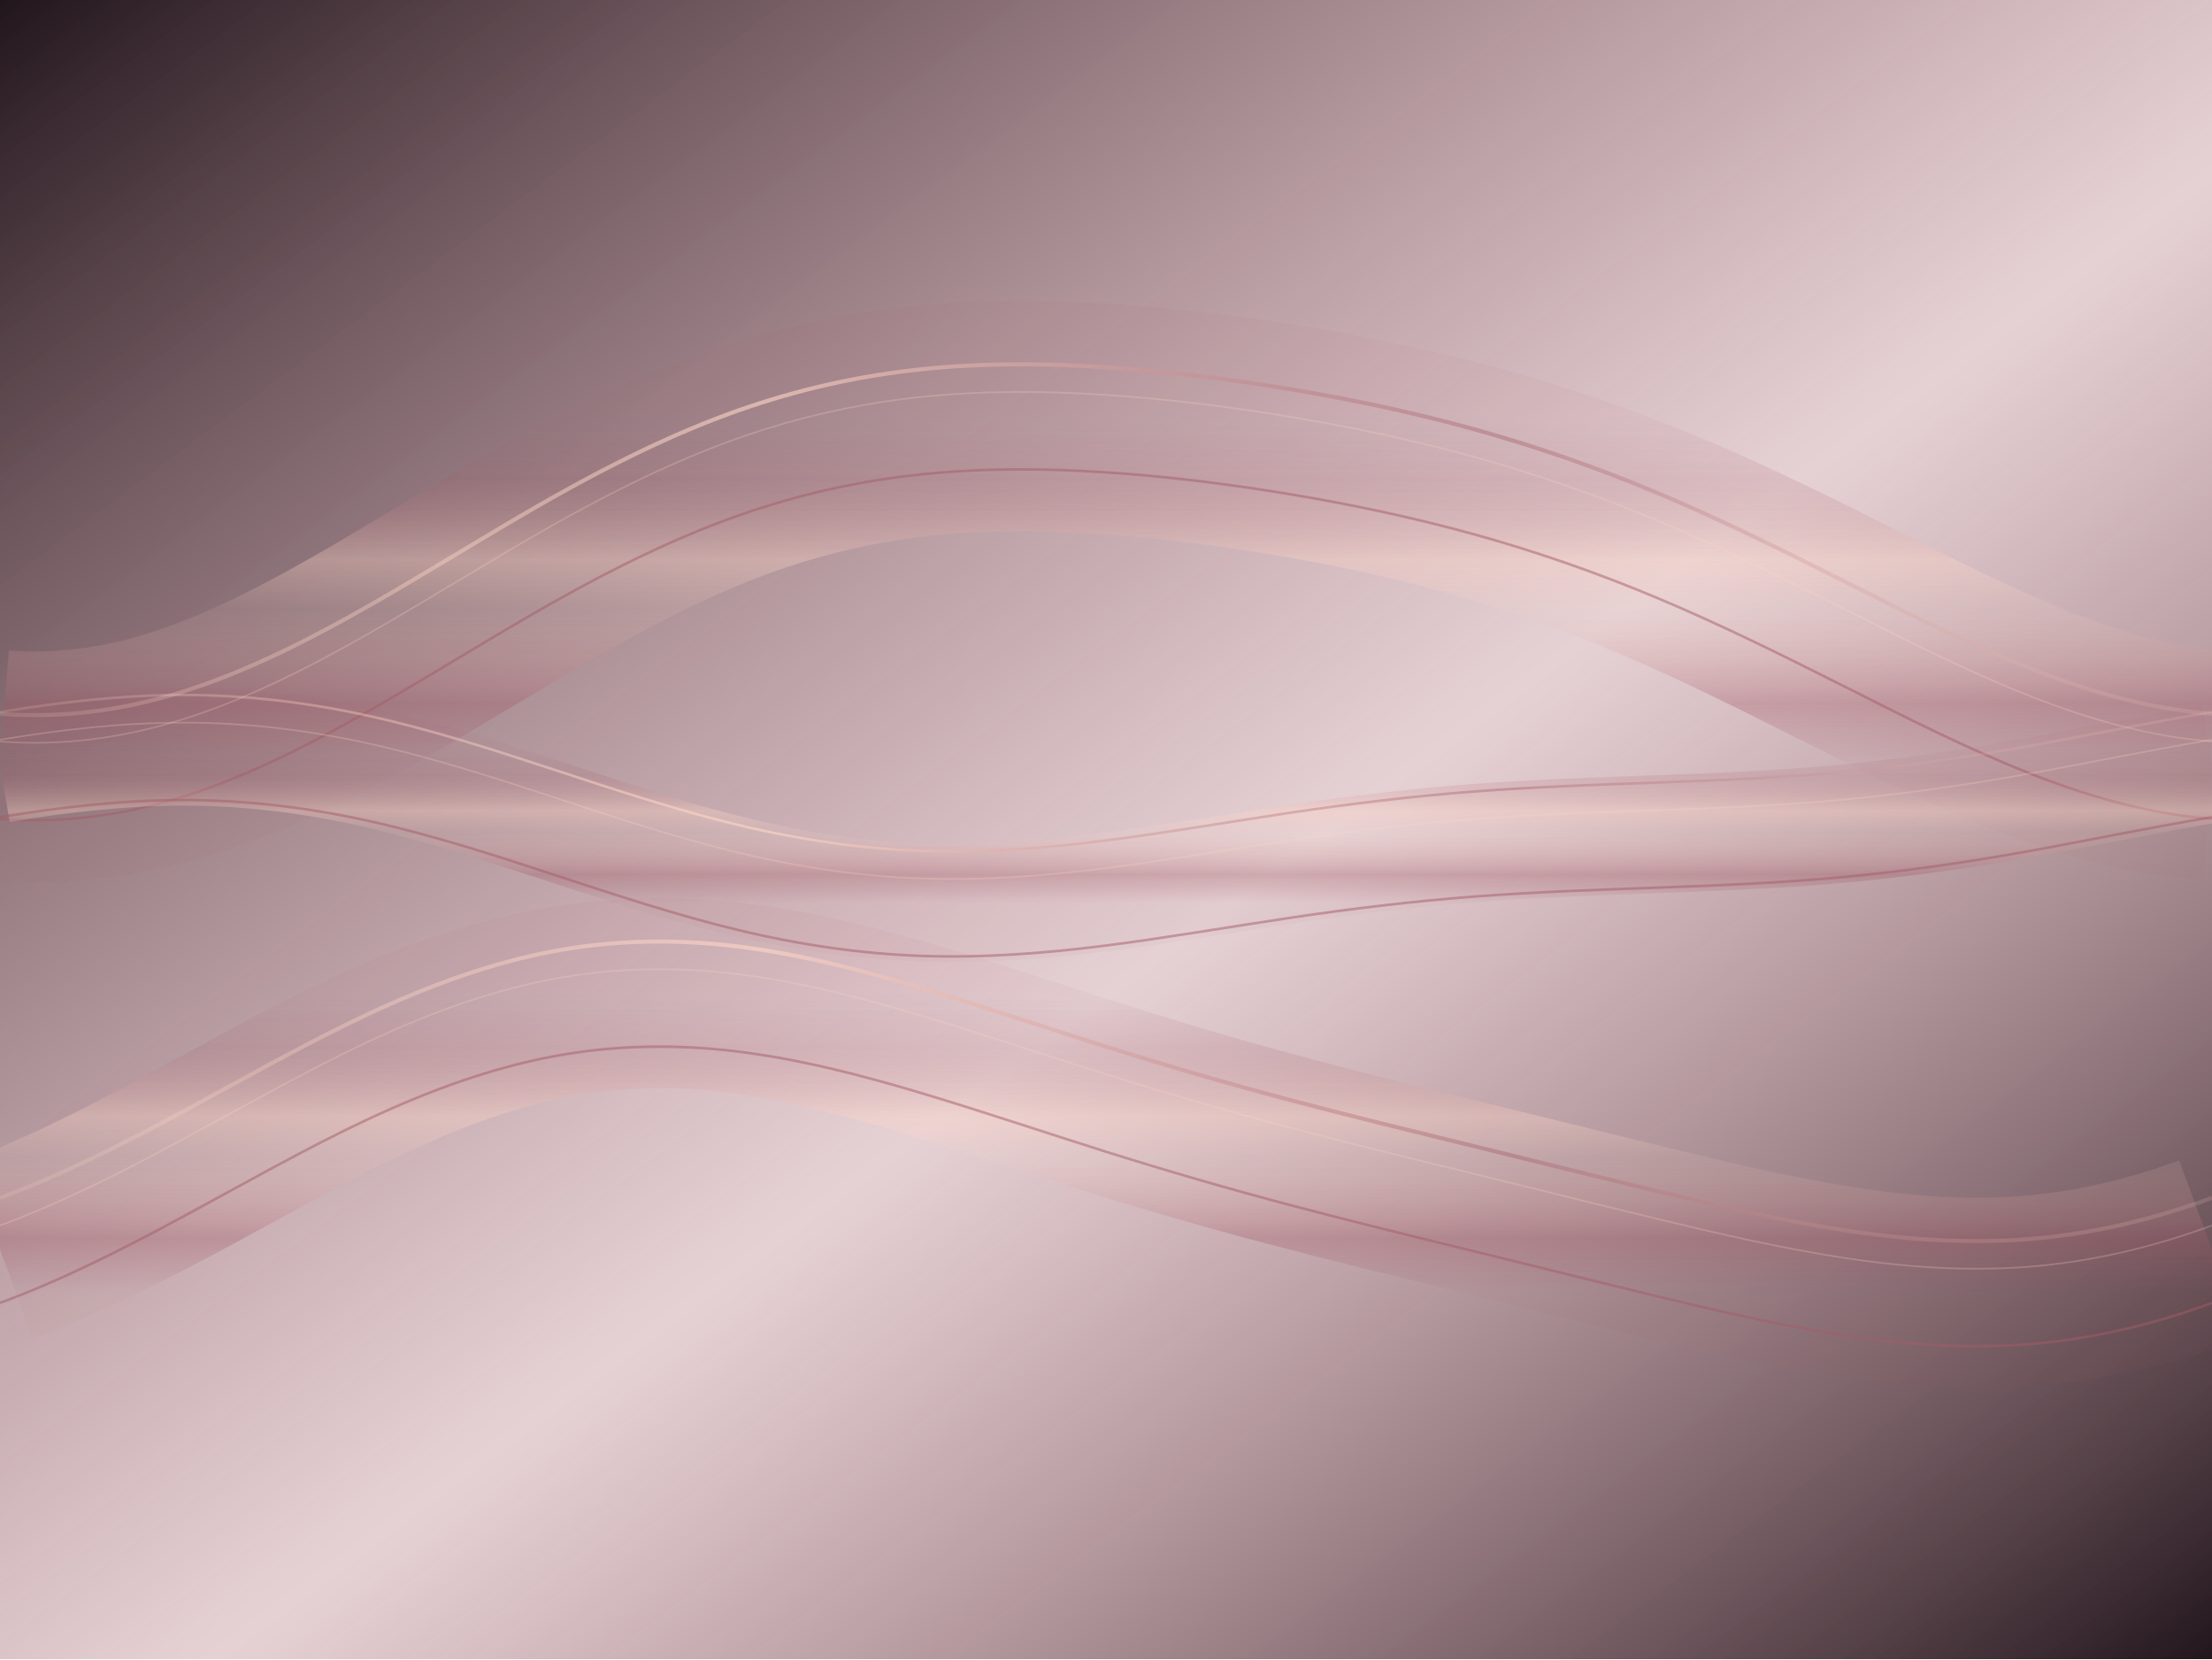
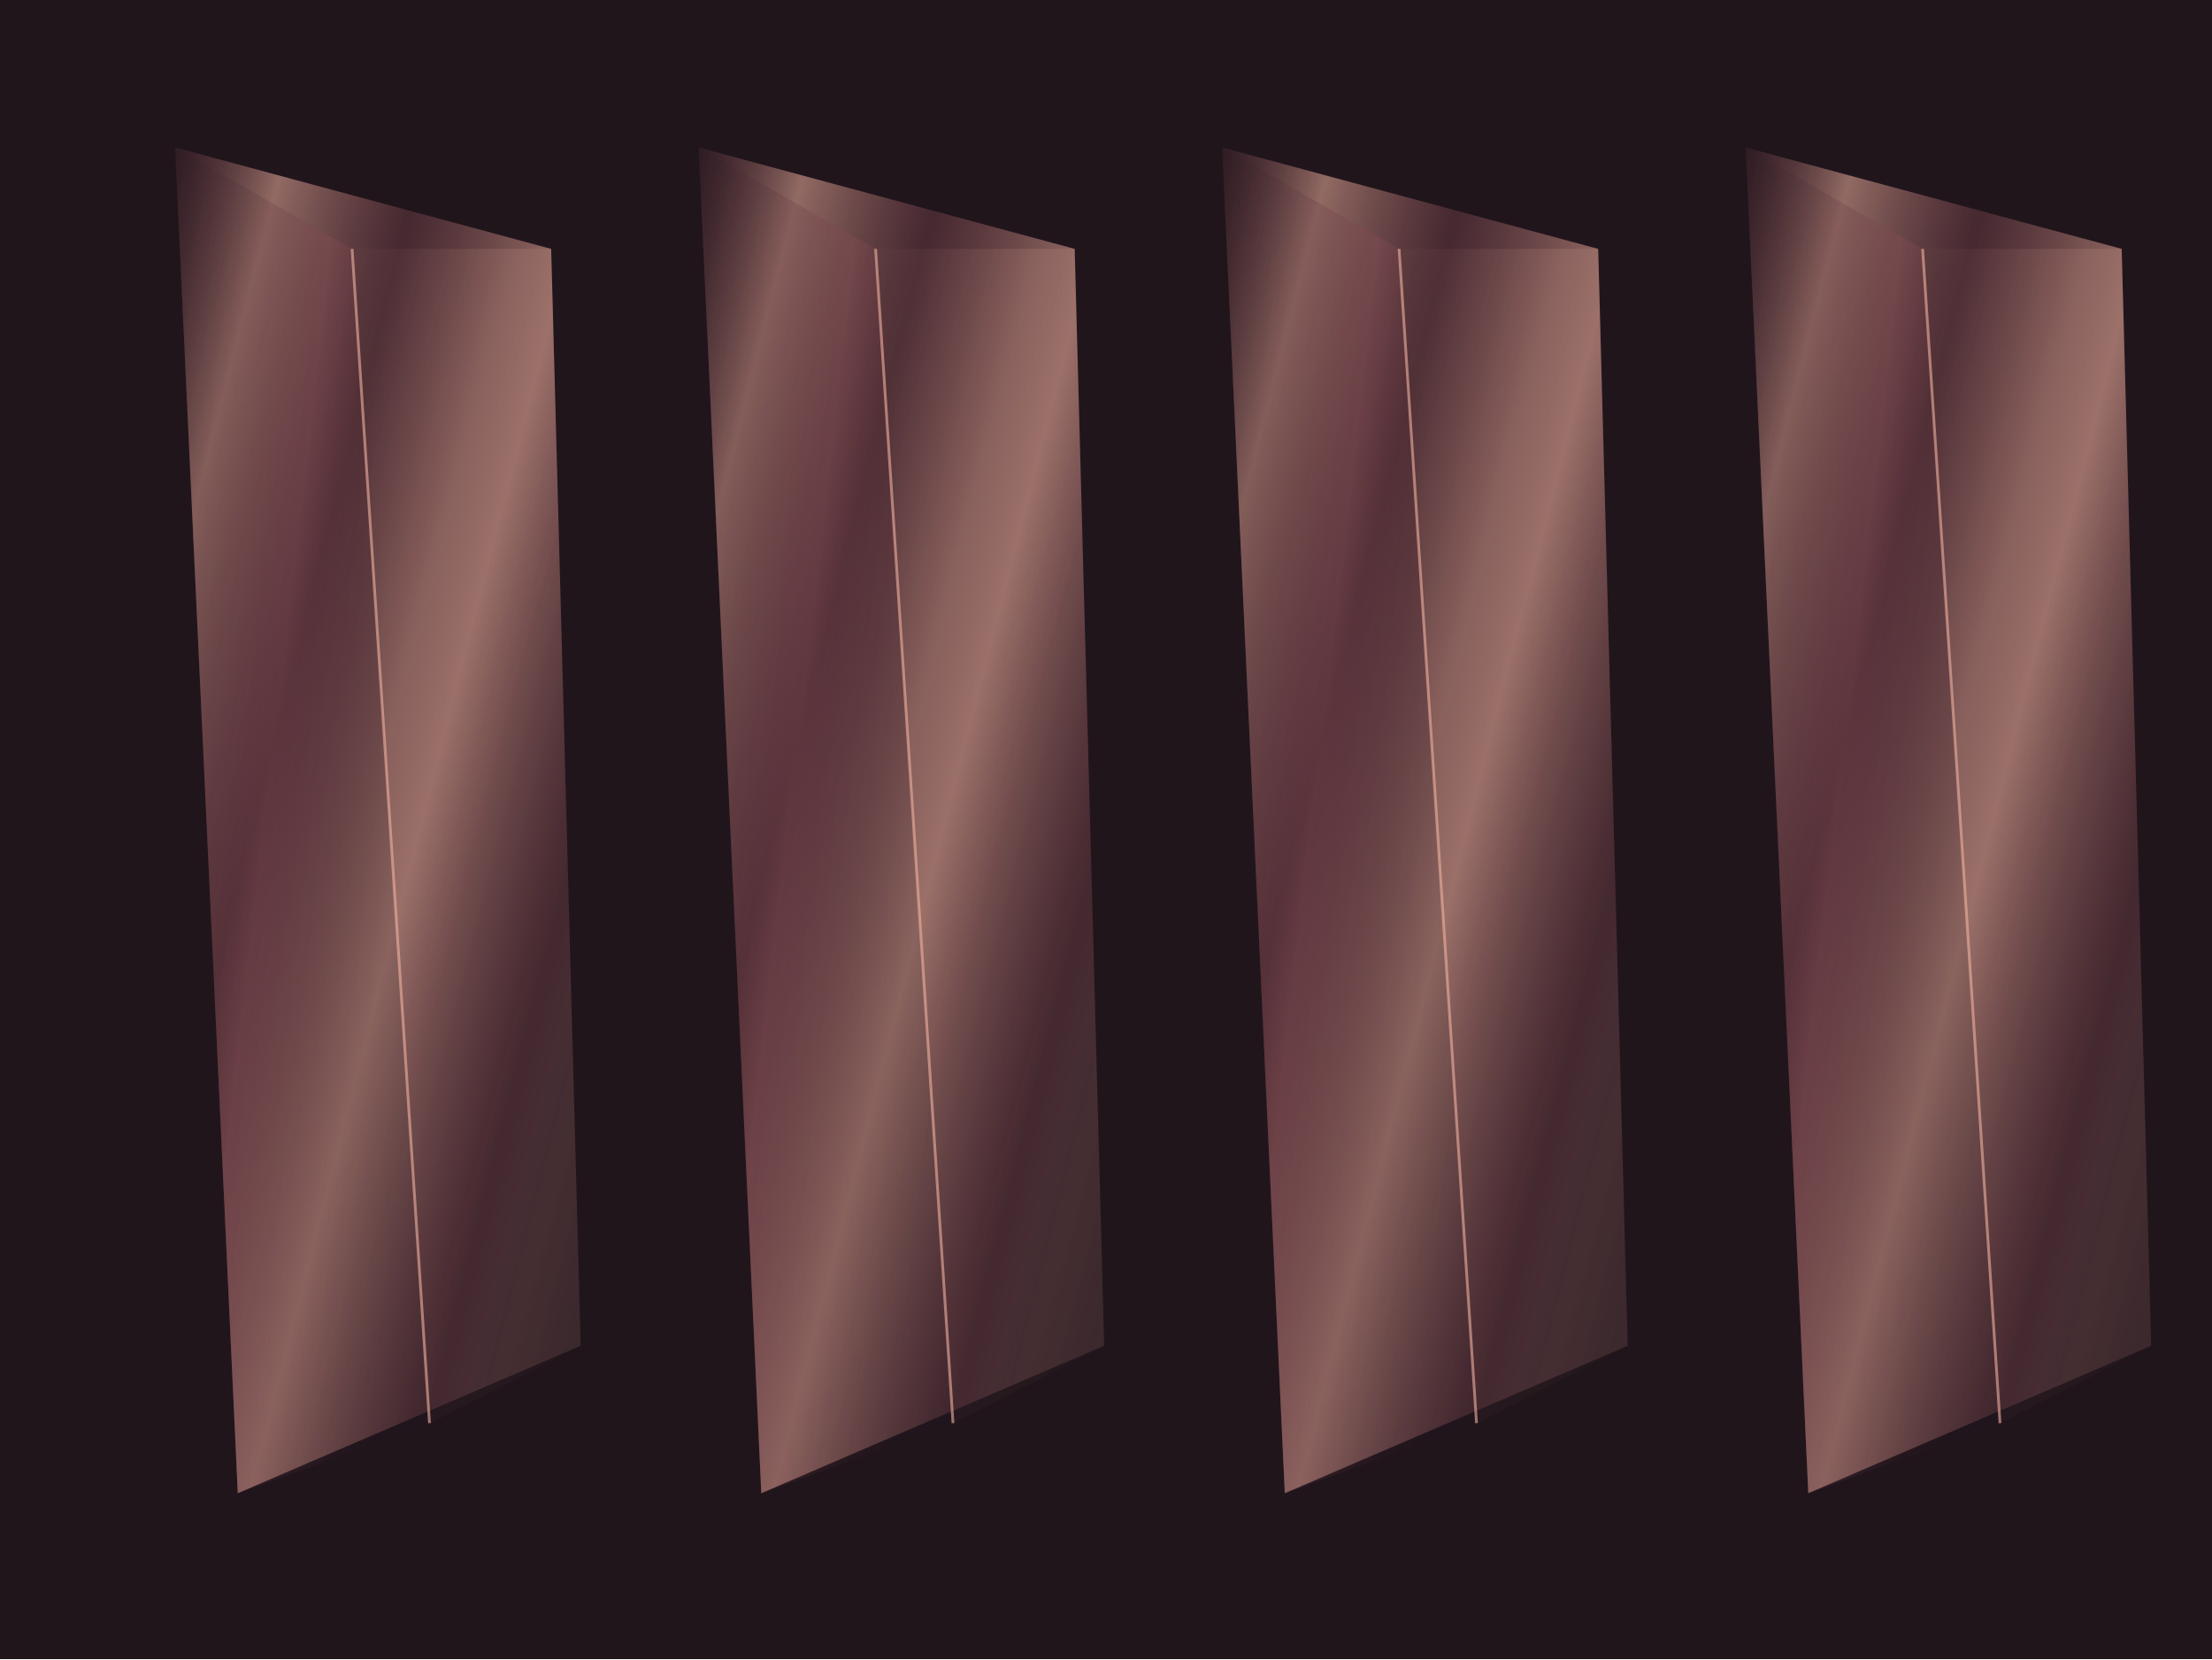
<svg xmlns="http://www.w3.org/2000/svg" width="1200" height="900" viewBox="0 0 1200 900" preserveAspectRatio="none">
  <defs>
-     <linearGradient id="bg" x1="0" y1="0" x2="1" y2="1">
-       <stop stop-color="#21151c" />
-       <stop offset=".55" stop-color="#a35b67" stop-opacity=".28" />
-       <stop offset="1" stop-color="#21151c" />
+     <linearGradient id="face" x1="0" y1="0" x2="1" y2=".85">
+       <stop stop-color="#8d4e57" stop-opacity=".20" />
+       <stop offset=".16" stop-color="#f2b3a0" stop-opacity=".78" />
+       <stop offset=".36" stop-color="#8d4e57" stop-opacity=".50" />
+       <stop offset=".60" stop-color="#f2b3a0" stop-opacity=".82" />
+       <stop offset=".83" stop-color="#8d4e57" stop-opacity=".42" />
+       <stop offset="1" stop-color="#f2b3a0" stop-opacity=".16" />
    </linearGradient>
-     <linearGradient id="ribbon" x1="0" y1="0" x2="0" y2="1">
-       <stop stop-color="#a35b67" stop-opacity=".06" />
-       <stop offset=".18" stop-color="#a35b67" stop-opacity=".19" />
-       <stop offset=".41" stop-color="#ffd6c6" stop-opacity=".41" />
-       <stop offset=".55" stop-color="#ffd6c6" stop-opacity=".12" />
-       <stop offset=".82" stop-color="#a35b67" stop-opacity=".40" />
-       <stop offset="1" stop-color="#a35b67" stop-opacity=".05" />
+     <linearGradient id="shadow" x1="0" y1="0" x2="1" y2=".6">
+       <stop stop-color="#21151c" stop-opacity=".20" />
+       <stop offset=".48" stop-color="#8d4e57" stop-opacity=".52" />
+       <stop offset="1" stop-color="#21151c" stop-opacity=".13" />
    </linearGradient>
-     <linearGradient id="edge" x1="0" y1="0" x2="1" y2="0">
-       <stop stop-color="#ffd6c6" stop-opacity=".2" />
-       <stop offset=".35" stop-color="#ffd6c6" stop-opacity=".82" />
-       <stop offset=".68" stop-color="#a35b67" stop-opacity=".54" />
-       <stop offset="1" stop-color="#ffd6c6" stop-opacity=".2" />
+     <linearGradient id="glass" x1="0" y1="0" x2=".7" y2="1">
+       <stop stop-color="#f2b3a0" stop-opacity=".06" />
+       <stop offset=".35" stop-color="#f2b3a0" stop-opacity=".65" />
+       <stop offset=".6" stop-color="#8d4e57" stop-opacity=".2" />
+       <stop offset="1" stop-color="#f2b3a0" stop-opacity=".08" />
    </linearGradient>
  </defs>
-   <rect width="1200" height="900" fill="url(#bg)" />
-   <g fill="none" stroke-linejoin="round" stroke-linecap="butt">
-     <path d="M0 415.21 C 33.33 417.78 66.67 413.49 100 402.94 C 133.33 392.39 166.67 375.69 200 356.69 C 233.33 337.68 266.67 316.59 300 297.8 C 333.33 279.01 366.67 262.65 400 250.85 C 433.33 239.06 466.67 231.77 500 228.3 C 533.33 224.83 566.67 225.02 600 227.22 C 633.33 229.43 666.67 233.57 700 239.12 C 733.33 244.67 766.67 251.7 800 260.93 C 833.33 270.17 866.67 281.75 900 295.77 C 933.33 309.79 966.67 326.29 1000 343.09 C 1033.33 359.89 1066.67 376.84 1100 390.08 C 1133.33 403.33 1166.67 412.65 1200 415.21" stroke="url(#ribbon)" stroke-width="125" opacity=".85" />
-     <path d="M0 415.21 C 33.33 417.78 66.67 413.49 100 402.94 C 133.33 392.39 166.67 375.69 200 356.69 C 233.33 337.68 266.67 316.59 300 297.8 C 333.33 279.01 366.67 262.65 400 250.85 C 433.33 239.06 466.67 231.77 500 228.3 C 533.33 224.83 566.67 225.02 600 227.22 C 633.33 229.43 666.67 233.57 700 239.12 C 733.33 244.67 766.67 251.7 800 260.93 C 833.33 270.17 866.67 281.75 900 295.77 C 933.33 309.79 966.67 326.29 1000 343.09 C 1033.33 359.89 1066.67 376.84 1100 390.08 C 1133.33 403.33 1166.67 412.65 1200 415.21" transform="translate(0 -28)" stroke="url(#edge)" stroke-width="2.2" opacity=".75" />
-     <path d="M0 415.21 C 33.33 417.78 66.67 413.49 100 402.94 C 133.33 392.39 166.67 375.69 200 356.69 C 233.33 337.68 266.67 316.59 300 297.8 C 333.33 279.01 366.67 262.65 400 250.85 C 433.33 239.06 466.67 231.77 500 228.3 C 533.33 224.83 566.67 225.02 600 227.22 C 633.33 229.43 666.67 233.57 700 239.12 C 733.33 244.67 766.67 251.7 800 260.93 C 833.33 270.17 866.67 281.75 900 295.77 C 933.33 309.79 966.67 326.29 1000 343.09 C 1033.33 359.89 1066.67 376.84 1100 390.08 C 1133.33 403.33 1166.67 412.65 1200 415.21" transform="translate(0 -13)" stroke="#ffd6c6" stroke-width=".9" opacity=".24" />
-     <path d="M0 415.21 C 33.33 417.78 66.67 413.49 100 402.94 C 133.33 392.39 166.67 375.69 200 356.69 C 233.33 337.68 266.67 316.59 300 297.8 C 333.33 279.01 366.67 262.65 400 250.85 C 433.33 239.06 466.67 231.77 500 228.3 C 533.33 224.83 566.67 225.02 600 227.22 C 633.33 229.43 666.67 233.57 700 239.12 C 733.33 244.67 766.67 251.7 800 260.93 C 833.33 270.17 866.67 281.75 900 295.77 C 933.33 309.79 966.67 326.29 1000 343.09 C 1033.33 359.89 1066.67 376.84 1100 390.08 C 1133.33 403.33 1166.67 412.65 1200 415.21" transform="translate(0 29)" stroke="#a35b67" stroke-width="1.4" opacity=".5" />
-     <path d="M0 677.77 C 33.33 665.5 66.67 648.63 100 630.59 C 133.33 612.56 166.67 593.57 200 577.96 C 233.33 562.36 266.67 550.33 300 544.06 C 333.33 537.8 366.67 537.29 400 541.39 C 433.33 545.48 466.67 554.01 500 564 C 533.33 573.99 566.67 585.28 600 595.76 C 633.33 606.24 666.67 615.92 700 624.74 C 733.33 633.57 766.67 641.67 800 649.84 C 833.33 658.01 866.67 666.36 900 674.41 C 933.33 682.46 966.67 690.16 1000 695.28 C 1033.33 700.39 1066.67 702.75 1100 700.19 C 1133.33 697.64 1166.67 690.04 1200 677.77" stroke="url(#ribbon)" stroke-width="103" opacity=".85" />
-     <path d="M0 677.77 C 33.33 665.5 66.67 648.63 100 630.59 C 133.33 612.56 166.67 593.57 200 577.96 C 233.33 562.36 266.67 550.33 300 544.06 C 333.33 537.8 366.67 537.29 400 541.39 C 433.33 545.48 466.67 554.01 500 564 C 533.33 573.99 566.67 585.28 600 595.76 C 633.33 606.24 666.67 615.92 700 624.74 C 733.33 633.57 766.67 641.67 800 649.84 C 833.33 658.01 866.67 666.36 900 674.41 C 933.33 682.46 966.67 690.16 1000 695.28 C 1033.33 700.39 1066.67 702.75 1100 700.19 C 1133.33 697.64 1166.67 690.04 1200 677.77" transform="translate(0 -28)" stroke="url(#edge)" stroke-width="2.2" opacity=".75" />
-     <path d="M0 677.77 C 33.33 665.5 66.67 648.63 100 630.59 C 133.33 612.56 166.67 593.57 200 577.96 C 233.33 562.36 266.67 550.33 300 544.06 C 333.33 537.8 366.67 537.29 400 541.39 C 433.33 545.48 466.67 554.01 500 564 C 533.33 573.99 566.67 585.28 600 595.76 C 633.33 606.24 666.67 615.92 700 624.74 C 733.33 633.57 766.67 641.67 800 649.84 C 833.33 658.01 866.67 666.36 900 674.41 C 933.33 682.46 966.67 690.16 1000 695.28 C 1033.33 700.39 1066.67 702.75 1100 700.19 C 1133.33 697.64 1166.67 690.04 1200 677.77" transform="translate(0 -13)" stroke="#ffd6c6" stroke-width=".9" opacity=".24" />
-     <path d="M0 677.77 C 33.33 665.5 66.67 648.63 100 630.59 C 133.33 612.56 166.67 593.57 200 577.96 C 233.33 562.36 266.67 550.33 300 544.06 C 333.33 537.8 366.67 537.29 400 541.39 C 433.33 545.48 466.67 554.01 500 564 C 533.33 573.99 566.67 585.28 600 595.76 C 633.33 606.24 666.67 615.92 700 624.74 C 733.33 633.57 766.67 641.67 800 649.84 C 833.33 658.01 866.67 666.36 900 674.41 C 933.33 682.46 966.67 690.16 1000 695.28 C 1033.33 700.39 1066.67 702.75 1100 700.19 C 1133.33 697.64 1166.67 690.04 1200 677.77" transform="translate(0 29)" stroke="#a35b67" stroke-width="1.4" opacity=".5" />
-     <path d="M0 414.28 C 33.33 408.77 66.67 404.96 100 404.98 C 133.33 405.01 166.67 408.96 200 416.32 C 233.33 423.69 266.67 434.36 300 445.33 C 333.33 456.29 366.67 467.34 400 475.39 C 433.33 483.43 466.67 488.37 500 489.54 C 533.33 490.7 566.67 488.17 600 483.91 C 633.33 479.65 666.67 473.83 700 468.86 C 733.33 463.89 766.67 459.87 800 457.33 C 833.33 454.8 866.67 453.67 900 452.48 C 933.33 451.29 966.67 449.87 1000 446.77 C 1033.33 443.66 1066.67 438.8 1100 432.81 C 1133.33 426.81 1166.67 419.79 1200 414.28" stroke="url(#ribbon)" stroke-width="64" opacity=".85" />
-     <path d="M0 414.28 C 33.33 408.77 66.67 404.96 100 404.98 C 133.33 405.01 166.67 408.96 200 416.32 C 233.33 423.69 266.67 434.36 300 445.33 C 333.33 456.29 366.67 467.34 400 475.39 C 433.33 483.43 466.67 488.37 500 489.54 C 533.33 490.7 566.67 488.17 600 483.91 C 633.33 479.65 666.67 473.83 700 468.86 C 733.33 463.89 766.67 459.87 800 457.33 C 833.33 454.8 866.67 453.67 900 452.48 C 933.33 451.29 966.67 449.87 1000 446.77 C 1033.33 443.66 1066.67 438.8 1100 432.81 C 1133.33 426.81 1166.67 419.79 1200 414.28" transform="translate(0 -28)" stroke="url(#edge)" stroke-width="1.4" opacity=".75" />
-     <path d="M0 414.28 C 33.33 408.77 66.67 404.96 100 404.98 C 133.33 405.01 166.67 408.96 200 416.32 C 233.33 423.69 266.67 434.36 300 445.33 C 333.33 456.29 366.67 467.34 400 475.39 C 433.33 483.43 466.67 488.37 500 489.54 C 533.33 490.7 566.67 488.17 600 483.91 C 633.33 479.65 666.67 473.83 700 468.86 C 733.33 463.89 766.67 459.87 800 457.33 C 833.33 454.8 866.67 453.67 900 452.48 C 933.33 451.29 966.67 449.87 1000 446.77 C 1033.33 443.66 1066.67 438.8 1100 432.81 C 1133.33 426.81 1166.67 419.79 1200 414.28" transform="translate(0 -13)" stroke="#ffd6c6" stroke-width=".9" opacity=".24" />
-     <path d="M0 414.28 C 33.33 408.77 66.67 404.96 100 404.98 C 133.33 405.01 166.67 408.96 200 416.32 C 233.33 423.69 266.67 434.36 300 445.33 C 333.33 456.29 366.67 467.34 400 475.39 C 433.33 483.43 466.67 488.37 500 489.54 C 533.33 490.7 566.67 488.17 600 483.91 C 633.33 479.65 666.67 473.83 700 468.86 C 733.33 463.89 766.67 459.87 800 457.33 C 833.33 454.8 866.67 453.67 900 452.48 C 933.33 451.29 966.67 449.87 1000 446.77 C 1033.33 443.66 1066.67 438.8 1100 432.81 C 1133.33 426.81 1166.67 419.79 1200 414.28" transform="translate(0 29)" stroke="#a35b67" stroke-width="1.4" opacity=".5" />
-   </g>
+   <rect width="1200" height="900" fill="#21151c" />
+   <polygon points="95,80 299,135 315,730 129,810" fill="url(#face)" opacity="0.69" stroke="none" stroke-opacity=".30" stroke-width="1.5" />
+   <polygon points="95,80 191,135 233,772 129,810" fill="url(#shadow)" opacity="0.64" stroke="none" stroke-opacity=".30" stroke-width="1.5" />
+   <polygon points="191,135 299,135 315,730 233,772" fill="url(#glass)" opacity="0.23" stroke="none" stroke-opacity=".30" stroke-width="1.5" />
+   <path d="M191 135 L233 772" fill="none" stroke="#f2b3a0" stroke-width="1.5" opacity="0.6" />
+   <polygon points="379,80 583,135 599,730 413,810" fill="url(#face)" opacity="0.69" stroke="none" stroke-opacity=".30" stroke-width="1.5" />
+   <polygon points="379,80 475,135 517,772 413,810" fill="url(#shadow)" opacity="0.64" stroke="none" stroke-opacity=".30" stroke-width="1.5" />
+   <polygon points="475,135 583,135 599,730 517,772" fill="url(#glass)" opacity="0.23" stroke="none" stroke-opacity=".30" stroke-width="1.5" />
+   <path d="M475 135 L517 772" fill="none" stroke="#f2b3a0" stroke-width="1.5" opacity="0.6" />
+   <polygon points="663,80 867,135 883,730 697,810" fill="url(#face)" opacity="0.69" stroke="none" stroke-opacity=".30" stroke-width="1.5" />
+   <polygon points="663,80 759,135 801,772 697,810" fill="url(#shadow)" opacity="0.64" stroke="none" stroke-opacity=".30" stroke-width="1.5" />
+   <polygon points="759,135 867,135 883,730 801,772" fill="url(#glass)" opacity="0.23" stroke="none" stroke-opacity=".30" stroke-width="1.5" />
+   <path d="M759 135 L801 772" fill="none" stroke="#f2b3a0" stroke-width="1.5" opacity="0.6" />
+   <polygon points="947,80 1151,135 1167,730 981,810" fill="url(#face)" opacity="0.69" stroke="none" stroke-opacity=".30" stroke-width="1.5" />
+   <polygon points="947,80 1043,135 1085,772 981,810" fill="url(#shadow)" opacity="0.64" stroke="none" stroke-opacity=".30" stroke-width="1.5" />
+   <polygon points="1043,135 1151,135 1167,730 1085,772" fill="url(#glass)" opacity="0.23" stroke="none" stroke-opacity=".30" stroke-width="1.5" />
+   <path d="M1043 135 L1085 772" fill="none" stroke="#f2b3a0" stroke-width="1.5" opacity="0.6" />
</svg>
